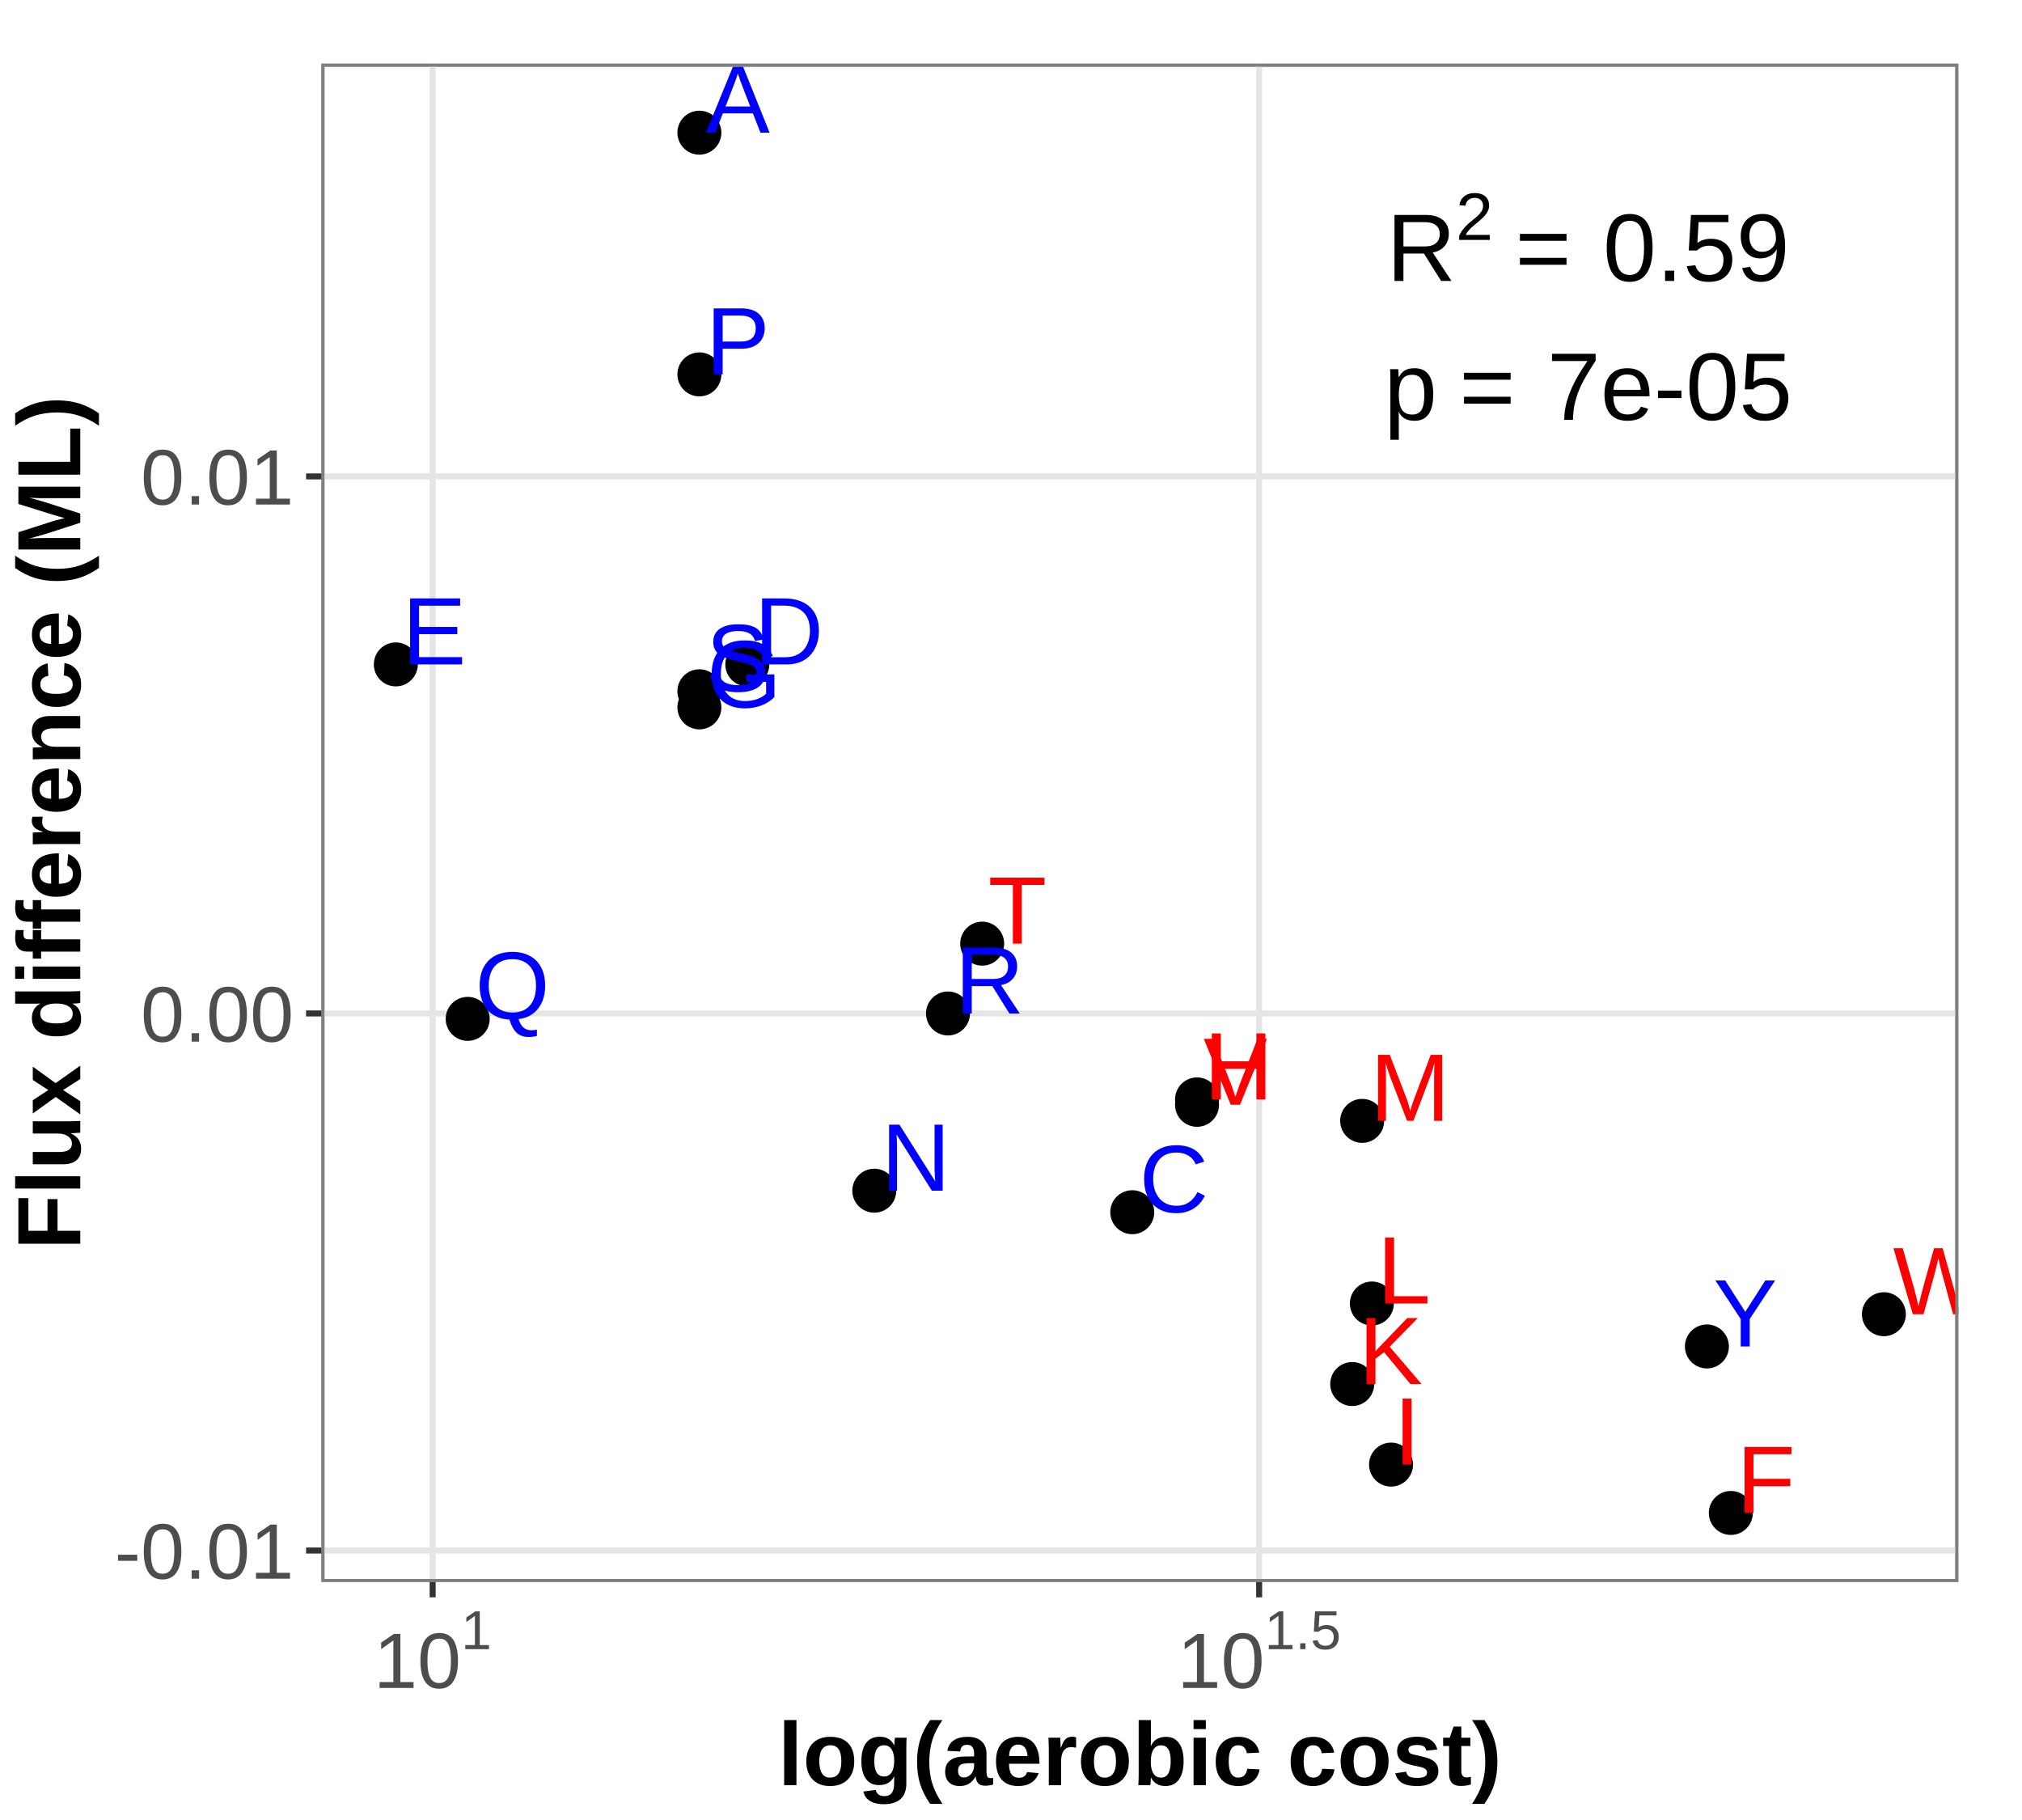
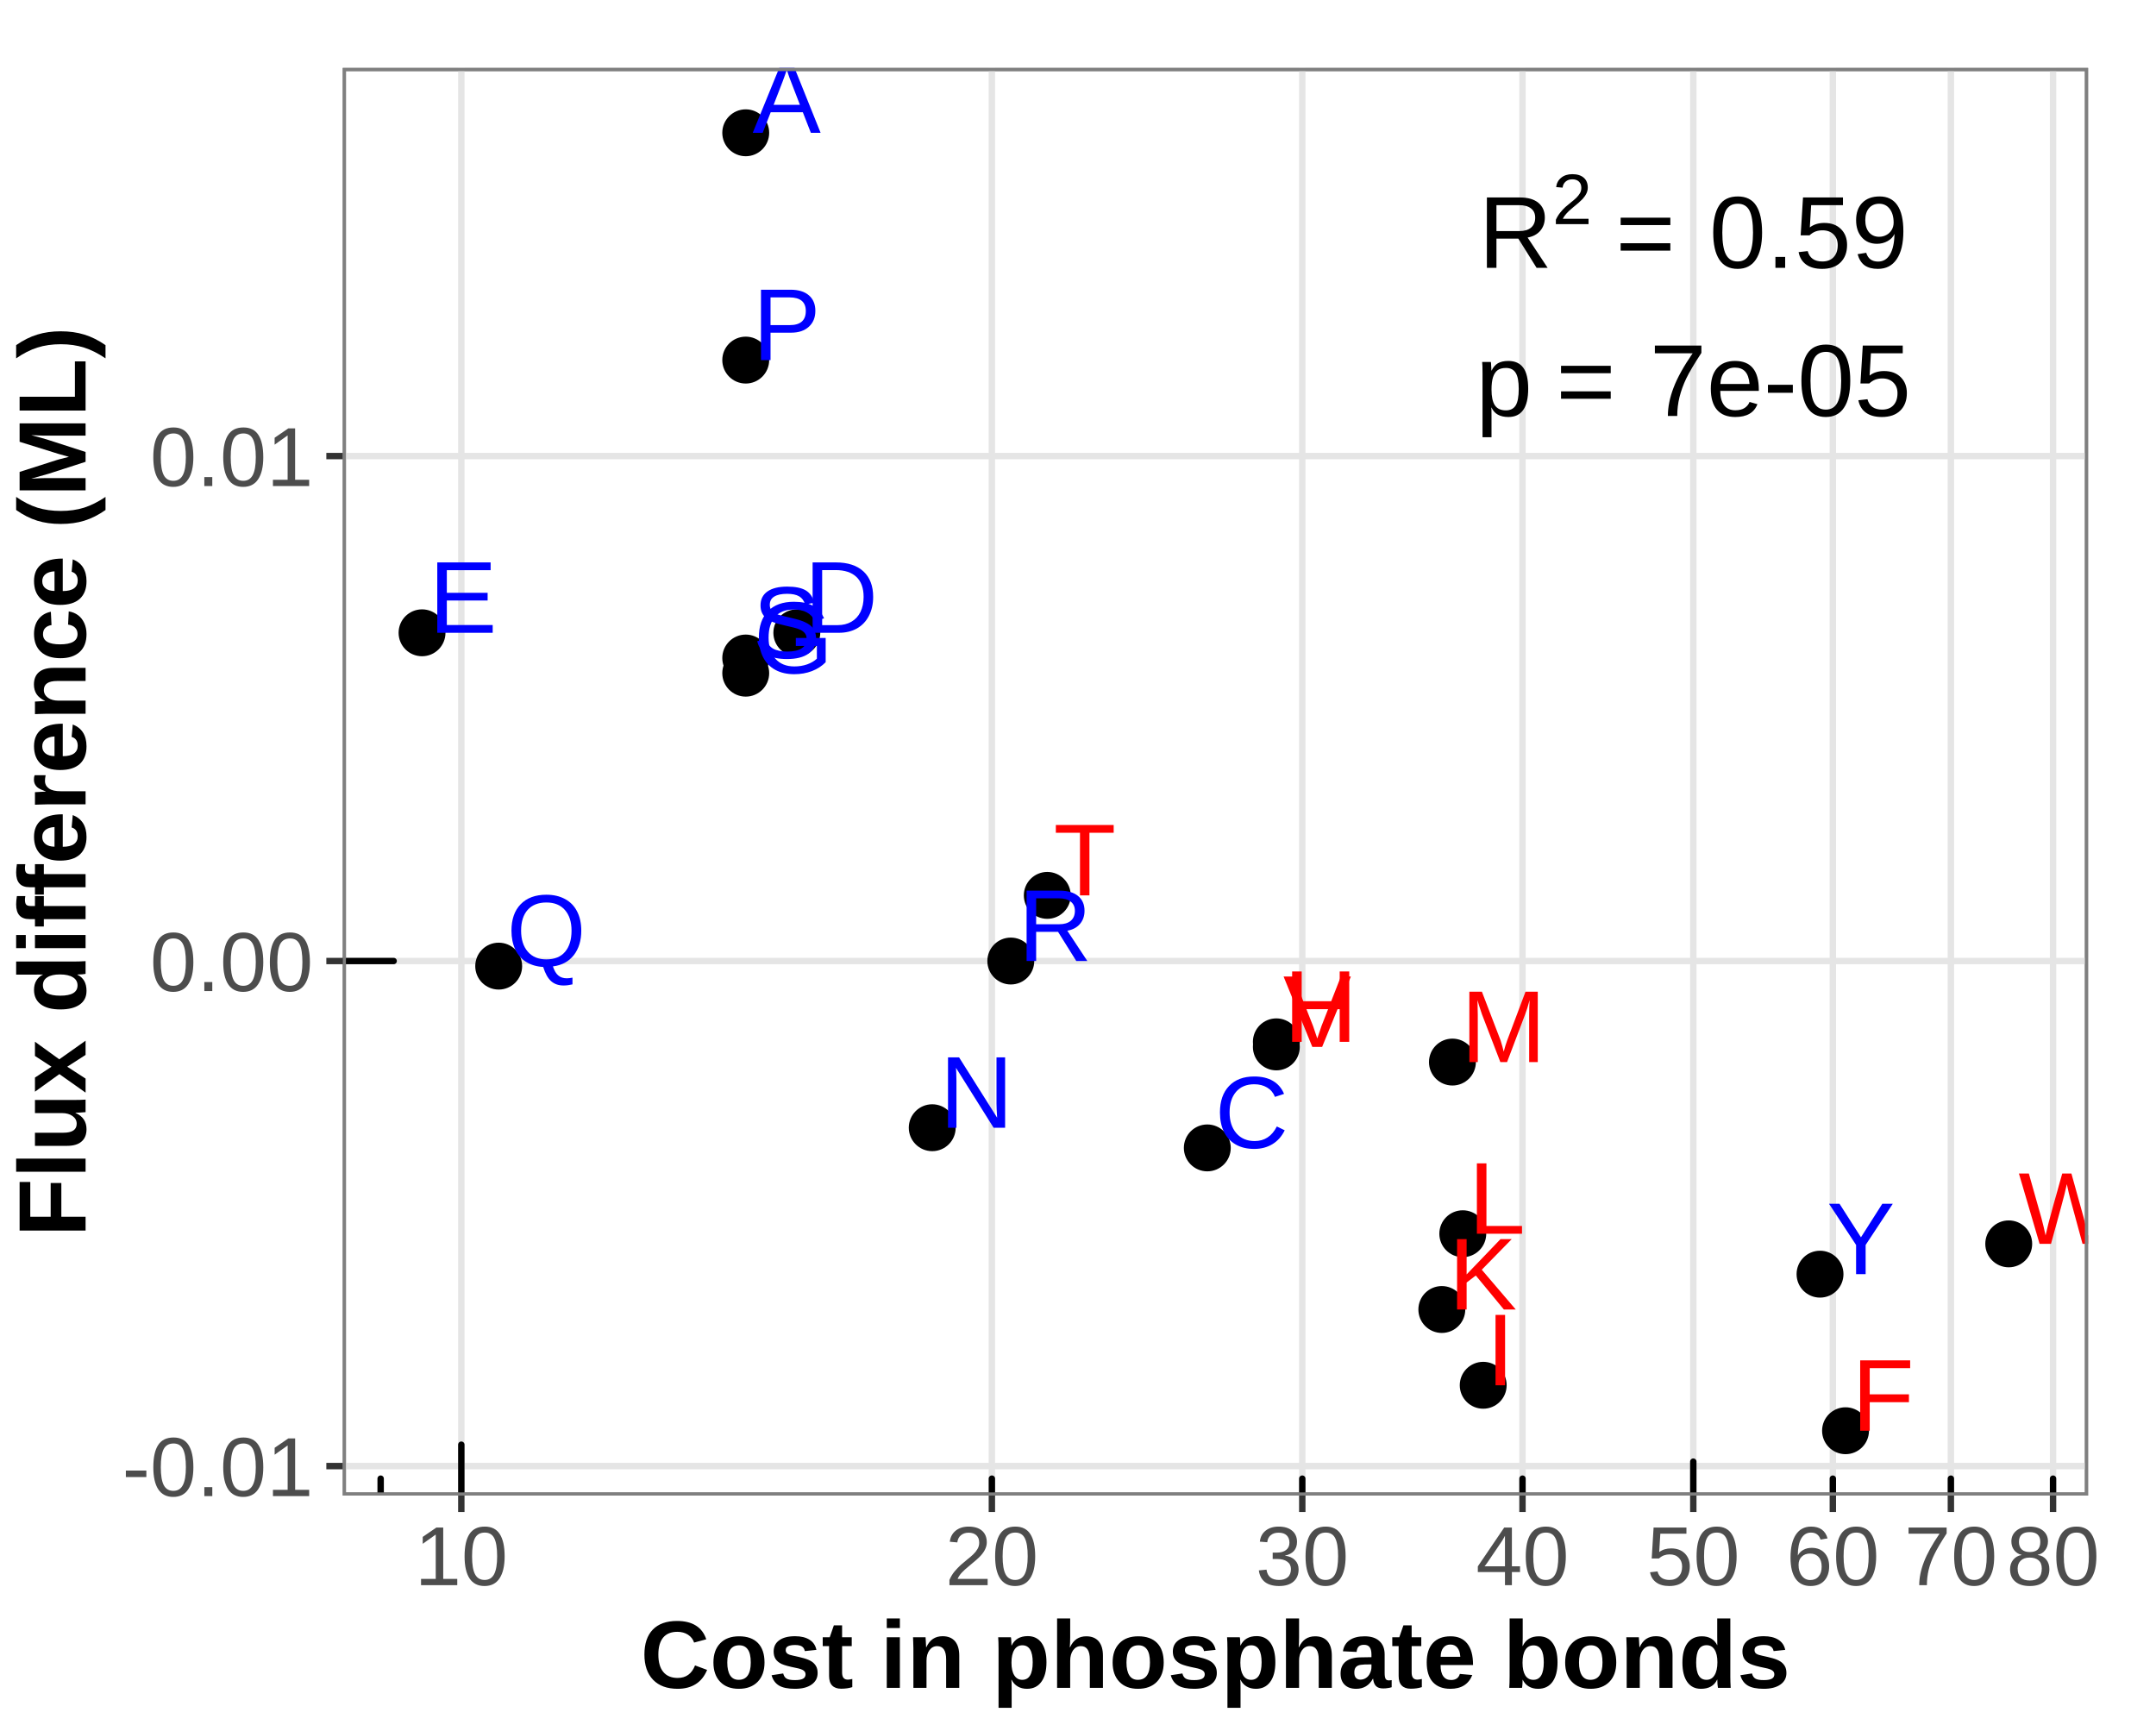
- <svg xmlns="http://www.w3.org/2000/svg" class="svglite" width="360.00pt" height="324.00pt" viewBox="0 0 360.00 324.00">
+ <svg xmlns="http://www.w3.org/2000/svg" class="svglite" width="360.00pt" height="288.00pt" viewBox="0 0 360.00 288.00">
  <defs>
    <style type="text/css">
    .svglite line, .svglite polyline, .svglite polygon, .svglite path, .svglite rect, .svglite circle {
      fill: none;
      stroke: #000000;
      stroke-linecap: round;
      stroke-linejoin: round;
      stroke-miterlimit: 10.00;
    }
    .svglite text {
      white-space: pre;
    }
  </style>
  </defs>
  <rect width="100%" height="100%" style="stroke: none; fill: #FFFFFF;" />
  <defs>
-     <clipPath id="cpMC4wMHwzNjAuMDB8MC4wMHwzMjQuMDA=">
-       <rect x="0.00" y="0.00" width="360.00" height="324.00" />
+     <clipPath id="cpMC4wMHwzNjAuMDB8MC4wMHwyODguMDA=">
+       <rect x="0.00" y="0.00" width="360.00" height="288.00" />
    </clipPath>
  </defs>
-   <g clip-path="url(#cpMC4wMHwzNjAuMDB8MC4wMHwzMjQuMDA=)">
-     <rect x="-0" y="0.00" width="360.00" height="324.00" style="stroke-width: 1.07; stroke: #FFFFFF; fill: #FFFFFF;" />
+   <g clip-path="url(#cpMC4wMHwzNjAuMDB8MC4wMHwyODguMDA=)">
+     <rect x="-0" y="0.00" width="360.00" height="288.00" style="stroke-width: 1.07; stroke: #FFFFFF; fill: #FFFFFF;" />
  </g>
  <defs>
-     <clipPath id="cpNTcuMjN8MzQ4LjY2fDExLjM0fDI4MS42Mg==">
-       <rect x="57.23" y="11.34" width="291.43" height="270.28" />
+     <clipPath id="cpNTcuMjN8MzQ4LjY2fDExLjM0fDI0OS43MA==">
+       <rect x="57.23" y="11.34" width="291.43" height="238.36" />
    </clipPath>
  </defs>
-   <g clip-path="url(#cpNTcuMjN8MzQ4LjY2fDExLjM0fDI4MS42Mg==)">
-     <rect x="57.23" y="11.34" width="291.43" height="270.28" style="stroke-width: 1.07; stroke: #7F7F7F; fill: #FFFFFF;" />
-     <polyline points="57.23,276.03 348.66,276.03 " style="stroke-width: 1.07; stroke: #E5E5E5; stroke-linecap: butt;" />
-     <polyline points="57.23,180.42 348.66,180.42 " style="stroke-width: 1.07; stroke: #E5E5E5; stroke-linecap: butt;" />
-     <polyline points="57.23,84.81 348.66,84.81 " style="stroke-width: 1.07; stroke: #E5E5E5; stroke-linecap: butt;" />
-     <polyline points="77.03,281.62 77.03,11.34 " style="stroke-width: 1.07; stroke: #E5E5E5; stroke-linecap: butt;" />
-     <polyline points="224.18,281.62 224.18,11.34 " style="stroke-width: 1.07; stroke: #E5E5E5; stroke-linecap: butt;" />
-     <text x="246.87" y="50.01" style="font-size: 17.07px; font-family: &quot;Arial&quot;;" textLength="12.33px" lengthAdjust="spacingAndGlyphs">R</text>
-     <text x="259.20" y="42.71" style="font-size: 11.95px; font-family: &quot;Arial&quot;;" textLength="6.64px" lengthAdjust="spacingAndGlyphs">2</text>
-     <text x="269.78" y="50.01" style="font-size: 17.07px; font-family: &quot;Arial&quot;;" textLength="11.67px" lengthAdjust="spacingAndGlyphs">=</text>
-     <text x="285.40" y="50.01" style="font-size: 17.07px; font-family: &quot;Arial&quot;;" textLength="33.21px" lengthAdjust="spacingAndGlyphs">0.59</text>
-     <text x="246.39" y="74.74" style="font-size: 17.07px; font-family: &quot;Arial&quot;;" textLength="9.49px" lengthAdjust="spacingAndGlyphs">p</text>
-     <text x="259.83" y="74.74" style="font-size: 17.07px; font-family: &quot;Arial&quot;;" textLength="11.67px" lengthAdjust="spacingAndGlyphs">=</text>
-     <text x="275.45" y="74.74" style="font-size: 17.07px; font-family: &quot;Arial&quot;;" textLength="43.64px" lengthAdjust="spacingAndGlyphs">7e-05</text>
-     <circle cx="124.52" cy="23.62" r="3.56" style="stroke-width: 0.71; fill: #000000;" />
-     <circle cx="201.59" cy="215.80" r="3.56" style="stroke-width: 0.71; fill: #000000;" />
-     <circle cx="133.05" cy="118.28" r="3.56" style="stroke-width: 0.71; fill: #000000;" />
-     <circle cx="70.47" cy="118.28" r="3.56" style="stroke-width: 0.71; fill: #000000;" />
-     <circle cx="308.16" cy="269.34" r="3.56" style="stroke-width: 0.71; fill: #000000;" />
-     <circle cx="124.52" cy="125.93" r="3.56" style="stroke-width: 0.71; fill: #000000;" />
-     <circle cx="213.12" cy="195.72" r="3.56" style="stroke-width: 0.71; fill: #000000;" />
-     <circle cx="247.66" cy="260.73" r="3.56" style="stroke-width: 0.71; fill: #000000;" />
-     <circle cx="240.75" cy="246.39" r="3.56" style="stroke-width: 0.71; fill: #000000;" />
-     <circle cx="244.25" cy="232.05" r="3.56" style="stroke-width: 0.71; fill: #000000;" />
-     <circle cx="242.52" cy="199.54" r="3.56" style="stroke-width: 0.71; fill: #000000;" />
-     <circle cx="155.66" cy="211.97" r="3.56" style="stroke-width: 0.71; fill: #000000;" />
-     <circle cx="124.52" cy="66.65" r="3.56" style="stroke-width: 0.71; fill: #000000;" />
-     <circle cx="83.27" cy="181.38" r="3.56" style="stroke-width: 0.71; fill: #000000;" />
-     <circle cx="168.78" cy="180.42" r="3.56" style="stroke-width: 0.71; fill: #000000;" />
-     <circle cx="124.52" cy="123.06" r="3.56" style="stroke-width: 0.71; fill: #000000;" />
-     <circle cx="174.87" cy="167.99" r="3.56" style="stroke-width: 0.71; fill: #000000;" />
-     <circle cx="213.12" cy="196.68" r="3.56" style="stroke-width: 0.71; fill: #000000;" />
-     <circle cx="335.41" cy="233.96" r="3.56" style="stroke-width: 0.71; fill: #000000;" />
-     <circle cx="303.90" cy="239.70" r="3.56" style="stroke-width: 0.71; fill: #000000;" />
-     <text x="125.66" y="23.62" style="font-size: 17.07px;fill: #0000FF; font-family: &quot;Arial&quot;;" textLength="11.38px" lengthAdjust="spacingAndGlyphs">A</text>
-     <text x="202.83" y="215.80" style="font-size: 17.07px;fill: #0000FF; font-family: &quot;Arial&quot;;" textLength="12.33px" lengthAdjust="spacingAndGlyphs">C</text>
-     <text x="134.28" y="118.28" style="font-size: 17.07px;fill: #0000FF; font-family: &quot;Arial&quot;;" textLength="12.33px" lengthAdjust="spacingAndGlyphs">D</text>
-     <text x="71.61" y="118.28" style="font-size: 17.07px;fill: #0000FF; font-family: &quot;Arial&quot;;" textLength="11.38px" lengthAdjust="spacingAndGlyphs">E</text>
-     <text x="309.20" y="269.34" style="font-size: 17.07px;fill: #FF0000; font-family: &quot;Arial&quot;;" textLength="10.43px" lengthAdjust="spacingAndGlyphs">F</text>
-     <text x="125.85" y="125.93" style="font-size: 17.07px;fill: #0000FF; font-family: &quot;Arial&quot;;" textLength="13.27px" lengthAdjust="spacingAndGlyphs">G</text>
-     <text x="214.35" y="195.72" style="font-size: 17.07px;fill: #FF0000; font-family: &quot;Arial&quot;;" textLength="12.33px" lengthAdjust="spacingAndGlyphs">H</text>
-     <text x="248.14" y="260.73" style="font-size: 17.07px;fill: #FF0000; font-family: &quot;Arial&quot;;" textLength="4.74px" lengthAdjust="spacingAndGlyphs">I</text>
-     <text x="241.89" y="246.39" style="font-size: 17.07px;fill: #FF0000; font-family: &quot;Arial&quot;;" textLength="11.38px" lengthAdjust="spacingAndGlyphs">K</text>
-     <text x="245.20" y="232.05" style="font-size: 17.07px;fill: #FF0000; font-family: &quot;Arial&quot;;" textLength="9.49px" lengthAdjust="spacingAndGlyphs">L</text>
-     <text x="243.94" y="199.54" style="font-size: 17.07px;fill: #FF0000; font-family: &quot;Arial&quot;;" textLength="14.21px" lengthAdjust="spacingAndGlyphs">M</text>
-     <text x="156.89" y="211.97" style="font-size: 17.07px;fill: #0000FF; font-family: &quot;Arial&quot;;" textLength="12.33px" lengthAdjust="spacingAndGlyphs">N</text>
-     <text x="125.66" y="66.65" style="font-size: 17.07px;fill: #0000FF; font-family: &quot;Arial&quot;;" textLength="11.38px" lengthAdjust="spacingAndGlyphs">P</text>
-     <text x="84.59" y="181.38" style="font-size: 17.07px;fill: #0000FF; font-family: &quot;Arial&quot;;" textLength="13.27px" lengthAdjust="spacingAndGlyphs">Q</text>
-     <text x="170.01" y="180.42" style="font-size: 17.07px;fill: #0000FF; font-family: &quot;Arial&quot;;" textLength="12.33px" lengthAdjust="spacingAndGlyphs">R</text>
-     <text x="125.66" y="123.06" style="font-size: 17.07px;fill: #0000FF; font-family: &quot;Arial&quot;;" textLength="11.38px" lengthAdjust="spacingAndGlyphs">S</text>
-     <text x="175.91" y="167.99" style="font-size: 17.07px;fill: #FF0000; font-family: &quot;Arial&quot;;" textLength="10.43px" lengthAdjust="spacingAndGlyphs">T</text>
-     <text x="214.25" y="196.68" style="font-size: 17.07px;fill: #FF0000; font-family: &quot;Arial&quot;;" textLength="11.38px" lengthAdjust="spacingAndGlyphs">V</text>
-     <text x="337.03" y="233.96" style="font-size: 17.07px;fill: #FF0000; font-family: &quot;Arial&quot;;" textLength="16.11px" lengthAdjust="spacingAndGlyphs">W</text>
-     <text x="305.03" y="239.70" style="font-size: 17.07px;fill: #0000FF; font-family: &quot;Arial&quot;;" textLength="11.38px" lengthAdjust="spacingAndGlyphs">Y</text>
-     <rect x="57.23" y="11.34" width="291.43" height="270.28" style="stroke-width: 1.07; stroke: #7F7F7F;" />
+   <g clip-path="url(#cpNTcuMjN8MzQ4LjY2fDExLjM0fDI0OS43MA==)">
+     <rect x="57.23" y="11.34" width="291.43" height="238.36" style="stroke-width: 1.07; stroke: #7F7F7F; fill: #FFFFFF;" />
+     <polyline points="57.23,244.77 348.66,244.77 " style="stroke-width: 1.07; stroke: #E5E5E5; stroke-linecap: butt;" />
+     <polyline points="57.23,160.45 348.66,160.45 " style="stroke-width: 1.07; stroke: #E5E5E5; stroke-linecap: butt;" />
+     <polyline points="57.23,76.14 348.66,76.14 " style="stroke-width: 1.07; stroke: #E5E5E5; stroke-linecap: butt;" />
+     <polyline points="77.03,249.70 77.03,11.34 " style="stroke-width: 1.07; stroke: #E5E5E5; stroke-linecap: butt;" />
+     <polyline points="165.62,249.70 165.62,11.34 " style="stroke-width: 1.07; stroke: #E5E5E5; stroke-linecap: butt;" />
+     <polyline points="217.45,249.70 217.45,11.34 " style="stroke-width: 1.07; stroke: #E5E5E5; stroke-linecap: butt;" />
+     <polyline points="254.22,249.70 254.22,11.34 " style="stroke-width: 1.07; stroke: #E5E5E5; stroke-linecap: butt;" />
+     <polyline points="282.74,249.70 282.74,11.34 " style="stroke-width: 1.07; stroke: #E5E5E5; stroke-linecap: butt;" />
+     <polyline points="306.04,249.70 306.04,11.34 " style="stroke-width: 1.07; stroke: #E5E5E5; stroke-linecap: butt;" />
+     <polyline points="325.75,249.70 325.75,11.34 " style="stroke-width: 1.07; stroke: #E5E5E5; stroke-linecap: butt;" />
+     <polyline points="342.81,249.70 342.81,11.34 " style="stroke-width: 1.07; stroke: #E5E5E5; stroke-linecap: butt;" />
+     <text x="246.87" y="44.72" style="font-size: 17.07px; font-family: &quot;Arial&quot;;" textLength="12.33px" lengthAdjust="spacingAndGlyphs">R</text>
+     <text x="259.20" y="37.42" style="font-size: 11.95px; font-family: &quot;Arial&quot;;" textLength="6.64px" lengthAdjust="spacingAndGlyphs">2</text>
+     <text x="269.78" y="44.72" style="font-size: 17.07px; font-family: &quot;Arial&quot;;" textLength="11.67px" lengthAdjust="spacingAndGlyphs">=</text>
+     <text x="285.40" y="44.72" style="font-size: 17.07px; font-family: &quot;Arial&quot;;" textLength="33.21px" lengthAdjust="spacingAndGlyphs">0.59</text>
+     <text x="246.39" y="69.45" style="font-size: 17.07px; font-family: &quot;Arial&quot;;" textLength="9.49px" lengthAdjust="spacingAndGlyphs">p</text>
+     <text x="259.83" y="69.45" style="font-size: 17.07px; font-family: &quot;Arial&quot;;" textLength="11.67px" lengthAdjust="spacingAndGlyphs">=</text>
+     <text x="275.45" y="69.45" style="font-size: 17.07px; font-family: &quot;Arial&quot;;" textLength="43.64px" lengthAdjust="spacingAndGlyphs">7e-05</text>
+     <circle cx="124.52" cy="22.17" r="3.56" style="stroke-width: 0.71; fill: #000000;" />
+     <circle cx="201.59" cy="191.65" r="3.56" style="stroke-width: 0.71; fill: #000000;" />
+     <circle cx="133.05" cy="105.65" r="3.56" style="stroke-width: 0.71; fill: #000000;" />
+     <circle cx="70.47" cy="105.65" r="3.56" style="stroke-width: 0.71; fill: #000000;" />
+     <circle cx="308.16" cy="238.87" r="3.56" style="stroke-width: 0.71; fill: #000000;" />
+     <circle cx="124.52" cy="112.39" r="3.56" style="stroke-width: 0.71; fill: #000000;" />
+     <circle cx="213.12" cy="173.94" r="3.56" style="stroke-width: 0.71; fill: #000000;" />
+     <circle cx="247.66" cy="231.28" r="3.56" style="stroke-width: 0.71; fill: #000000;" />
+     <circle cx="240.75" cy="218.63" r="3.56" style="stroke-width: 0.71; fill: #000000;" />
+     <circle cx="244.25" cy="205.98" r="3.56" style="stroke-width: 0.71; fill: #000000;" />
+     <circle cx="242.52" cy="177.32" r="3.56" style="stroke-width: 0.71; fill: #000000;" />
+     <circle cx="155.66" cy="188.28" r="3.56" style="stroke-width: 0.71; fill: #000000;" />
+     <circle cx="124.52" cy="60.12" r="3.56" style="stroke-width: 0.71; fill: #000000;" />
+     <circle cx="83.27" cy="161.30" r="3.56" style="stroke-width: 0.71; fill: #000000;" />
+     <circle cx="168.78" cy="160.45" r="3.56" style="stroke-width: 0.71; fill: #000000;" />
+     <circle cx="124.52" cy="109.86" r="3.56" style="stroke-width: 0.71; fill: #000000;" />
+     <circle cx="174.87" cy="149.49" r="3.56" style="stroke-width: 0.71; fill: #000000;" />
+     <circle cx="213.12" cy="174.79" r="3.56" style="stroke-width: 0.71; fill: #000000;" />
+     <circle cx="335.41" cy="207.67" r="3.56" style="stroke-width: 0.71; fill: #000000;" />
+     <circle cx="303.90" cy="212.73" r="3.56" style="stroke-width: 0.71; fill: #000000;" />
+     <text x="125.66" y="22.17" style="font-size: 17.07px;fill: #0000FF; font-family: &quot;Arial&quot;;" textLength="11.38px" lengthAdjust="spacingAndGlyphs">A</text>
+     <text x="202.83" y="191.65" style="font-size: 17.07px;fill: #0000FF; font-family: &quot;Arial&quot;;" textLength="12.33px" lengthAdjust="spacingAndGlyphs">C</text>
+     <text x="134.28" y="105.65" style="font-size: 17.07px;fill: #0000FF; font-family: &quot;Arial&quot;;" textLength="12.33px" lengthAdjust="spacingAndGlyphs">D</text>
+     <text x="71.61" y="105.65" style="font-size: 17.07px;fill: #0000FF; font-family: &quot;Arial&quot;;" textLength="11.38px" lengthAdjust="spacingAndGlyphs">E</text>
+     <text x="309.20" y="238.87" style="font-size: 17.07px;fill: #FF0000; font-family: &quot;Arial&quot;;" textLength="10.43px" lengthAdjust="spacingAndGlyphs">F</text>
+     <text x="125.85" y="112.39" style="font-size: 17.07px;fill: #0000FF; font-family: &quot;Arial&quot;;" textLength="13.27px" lengthAdjust="spacingAndGlyphs">G</text>
+     <text x="214.35" y="173.94" style="font-size: 17.07px;fill: #FF0000; font-family: &quot;Arial&quot;;" textLength="12.33px" lengthAdjust="spacingAndGlyphs">H</text>
+     <text x="248.14" y="231.28" style="font-size: 17.07px;fill: #FF0000; font-family: &quot;Arial&quot;;" textLength="4.74px" lengthAdjust="spacingAndGlyphs">I</text>
+     <text x="241.89" y="218.63" style="font-size: 17.07px;fill: #FF0000; font-family: &quot;Arial&quot;;" textLength="11.38px" lengthAdjust="spacingAndGlyphs">K</text>
+     <text x="245.20" y="205.98" style="font-size: 17.07px;fill: #FF0000; font-family: &quot;Arial&quot;;" textLength="9.49px" lengthAdjust="spacingAndGlyphs">L</text>
+     <text x="243.94" y="177.32" style="font-size: 17.07px;fill: #FF0000; font-family: &quot;Arial&quot;;" textLength="14.21px" lengthAdjust="spacingAndGlyphs">M</text>
+     <text x="156.89" y="188.28" style="font-size: 17.07px;fill: #0000FF; font-family: &quot;Arial&quot;;" textLength="12.33px" lengthAdjust="spacingAndGlyphs">N</text>
+     <text x="125.66" y="60.12" style="font-size: 17.07px;fill: #0000FF; font-family: &quot;Arial&quot;;" textLength="11.38px" lengthAdjust="spacingAndGlyphs">P</text>
+     <text x="84.59" y="161.30" style="font-size: 17.07px;fill: #0000FF; font-family: &quot;Arial&quot;;" textLength="13.27px" lengthAdjust="spacingAndGlyphs">Q</text>
+     <text x="170.01" y="160.45" style="font-size: 17.07px;fill: #0000FF; font-family: &quot;Arial&quot;;" textLength="12.33px" lengthAdjust="spacingAndGlyphs">R</text>
+     <text x="125.66" y="109.86" style="font-size: 17.07px;fill: #0000FF; font-family: &quot;Arial&quot;;" textLength="11.38px" lengthAdjust="spacingAndGlyphs">S</text>
+     <text x="175.91" y="149.49" style="font-size: 17.07px;fill: #FF0000; font-family: &quot;Arial&quot;;" textLength="10.43px" lengthAdjust="spacingAndGlyphs">T</text>
+     <text x="214.25" y="174.79" style="font-size: 17.07px;fill: #FF0000; font-family: &quot;Arial&quot;;" textLength="11.38px" lengthAdjust="spacingAndGlyphs">V</text>
+     <text x="337.03" y="207.67" style="font-size: 17.07px;fill: #FF0000; font-family: &quot;Arial&quot;;" textLength="16.11px" lengthAdjust="spacingAndGlyphs">W</text>
+     <text x="305.03" y="212.73" style="font-size: 17.07px;fill: #0000FF; font-family: &quot;Arial&quot;;" textLength="11.38px" lengthAdjust="spacingAndGlyphs">Y</text>
+     <line x1="63.56" y1="249.70" x2="63.56" y2="246.87" style="stroke-width: 1.07;" />
+     <line x1="77.03" y1="249.70" x2="77.03" y2="241.20" style="stroke-width: 1.07;" />
+     <line x1="165.62" y1="249.70" x2="165.62" y2="246.87" style="stroke-width: 1.07;" />
+     <line x1="217.45" y1="249.70" x2="217.45" y2="246.87" style="stroke-width: 1.07;" />
+     <line x1="254.22" y1="249.70" x2="254.22" y2="246.87" style="stroke-width: 1.07;" />
+     <line x1="282.74" y1="249.70" x2="282.74" y2="244.03" style="stroke-width: 1.07;" />
+     <line x1="306.04" y1="249.70" x2="306.04" y2="246.87" style="stroke-width: 1.07;" />
+     <line x1="325.75" y1="249.70" x2="325.75" y2="246.87" style="stroke-width: 1.07;" />
+     <line x1="342.81" y1="249.70" x2="342.81" y2="246.87" style="stroke-width: 1.07;" />
+     <line x1="57.23" y1="160.45" x2="65.73" y2="160.45" style="stroke-width: 1.07;" />
+     <rect x="57.23" y="11.34" width="291.43" height="238.36" style="stroke-width: 1.07; stroke: #7F7F7F;" />
  </g>
-   <g clip-path="url(#cpMC4wMHwzNjAuMDB8MC4wMHwzMjQuMDA=)">
-     <text x="52.30" y="281.04" text-anchor="end" style="font-size: 14.00px;fill: #4D4D4D; font-family: &quot;Arial&quot;;" textLength="31.90px" lengthAdjust="spacingAndGlyphs">-0.01</text>
-     <text x="52.30" y="185.43" text-anchor="end" style="font-size: 14.00px;fill: #4D4D4D; font-family: &quot;Arial&quot;;" textLength="27.24px" lengthAdjust="spacingAndGlyphs">0.00</text>
-     <text x="52.30" y="89.82" text-anchor="end" style="font-size: 14.00px;fill: #4D4D4D; font-family: &quot;Arial&quot;;" textLength="27.24px" lengthAdjust="spacingAndGlyphs">0.01</text>
-     <polyline points="54.49,276.03 57.23,276.03 " style="stroke-width: 1.07; stroke: #333333; stroke-linecap: butt;" />
-     <polyline points="54.49,180.42 57.23,180.42 " style="stroke-width: 1.07; stroke: #333333; stroke-linecap: butt;" />
-     <polyline points="54.49,84.81 57.23,84.81 " style="stroke-width: 1.07; stroke: #333333; stroke-linecap: butt;" />
-     <polyline points="77.03,284.36 77.03,281.62 " style="stroke-width: 1.07; stroke: #333333; stroke-linecap: butt;" />
-     <polyline points="224.18,284.36 224.18,281.62 " style="stroke-width: 1.07; stroke: #333333; stroke-linecap: butt;" />
-     <text x="66.52" y="300.49" style="font-size: 14.00px;fill: #4D4D4D; font-family: &quot;Arial&quot;;" textLength="15.57px" lengthAdjust="spacingAndGlyphs">10</text>
-     <text x="82.09" y="293.59" style="font-size: 9.80px;fill: #4D4D4D; font-family: &quot;Arial&quot;;" textLength="5.45px" lengthAdjust="spacingAndGlyphs">1</text>
-     <text x="209.59" y="300.49" style="font-size: 14.00px;fill: #4D4D4D; font-family: &quot;Arial&quot;;" textLength="15.57px" lengthAdjust="spacingAndGlyphs">10</text>
-     <text x="225.15" y="293.59" style="font-size: 9.80px;fill: #4D4D4D; font-family: &quot;Arial&quot;;" textLength="13.62px" lengthAdjust="spacingAndGlyphs">1.5</text>
-     <text x="202.94" y="317.80" text-anchor="middle" style="font-size: 16.00px; font-weight: bold; font-family: &quot;Arial&quot;;" textLength="128.89px" lengthAdjust="spacingAndGlyphs">log(aerobic cost)</text>
-     <text transform="translate(14.29,146.48) rotate(-90)" text-anchor="middle" style="font-size: 16.00px; font-weight: bold; font-family: &quot;Arial&quot;;" textLength="151.98px" lengthAdjust="spacingAndGlyphs">Flux difference (ML)</text>
+   <g clip-path="url(#cpMC4wMHwzNjAuMDB8MC4wMHwyODguMDA=)">
+     <text x="52.30" y="249.78" text-anchor="end" style="font-size: 14.00px;fill: #4D4D4D; font-family: &quot;Arial&quot;;" textLength="31.90px" lengthAdjust="spacingAndGlyphs">-0.01</text>
+     <text x="52.30" y="165.46" text-anchor="end" style="font-size: 14.00px;fill: #4D4D4D; font-family: &quot;Arial&quot;;" textLength="27.24px" lengthAdjust="spacingAndGlyphs">0.00</text>
+     <text x="52.30" y="81.15" text-anchor="end" style="font-size: 14.00px;fill: #4D4D4D; font-family: &quot;Arial&quot;;" textLength="27.24px" lengthAdjust="spacingAndGlyphs">0.01</text>
+     <polyline points="54.49,244.77 57.23,244.77 " style="stroke-width: 1.07; stroke: #333333; stroke-linecap: butt;" />
+     <polyline points="54.49,160.45 57.23,160.45 " style="stroke-width: 1.07; stroke: #333333; stroke-linecap: butt;" />
+     <polyline points="54.49,76.14 57.23,76.14 " style="stroke-width: 1.07; stroke: #333333; stroke-linecap: butt;" />
+     <polyline points="77.03,252.44 77.03,249.70 " style="stroke-width: 1.07; stroke: #333333; stroke-linecap: butt;" />
+     <polyline points="165.62,252.44 165.62,249.70 " style="stroke-width: 1.07; stroke: #333333; stroke-linecap: butt;" />
+     <polyline points="217.45,252.44 217.45,249.70 " style="stroke-width: 1.07; stroke: #333333; stroke-linecap: butt;" />
+     <polyline points="254.22,252.44 254.22,249.70 " style="stroke-width: 1.07; stroke: #333333; stroke-linecap: butt;" />
+     <polyline points="282.74,252.44 282.74,249.70 " style="stroke-width: 1.07; stroke: #333333; stroke-linecap: butt;" />
+     <polyline points="306.04,252.44 306.04,249.70 " style="stroke-width: 1.07; stroke: #333333; stroke-linecap: butt;" />
+     <polyline points="325.75,252.44 325.75,249.70 " style="stroke-width: 1.07; stroke: #333333; stroke-linecap: butt;" />
+     <polyline points="342.81,252.44 342.81,249.70 " style="stroke-width: 1.07; stroke: #333333; stroke-linecap: butt;" />
+     <text x="77.03" y="264.66" text-anchor="middle" style="font-size: 14.00px;fill: #4D4D4D; font-family: &quot;Arial&quot;;" textLength="15.57px" lengthAdjust="spacingAndGlyphs">10</text>
+     <text x="165.62" y="264.66" text-anchor="middle" style="font-size: 14.00px;fill: #4D4D4D; font-family: &quot;Arial&quot;;" textLength="15.57px" lengthAdjust="spacingAndGlyphs">20</text>
+     <text x="217.45" y="264.66" text-anchor="middle" style="font-size: 14.00px;fill: #4D4D4D; font-family: &quot;Arial&quot;;" textLength="15.57px" lengthAdjust="spacingAndGlyphs">30</text>
+     <text x="254.22" y="264.66" text-anchor="middle" style="font-size: 14.00px;fill: #4D4D4D; font-family: &quot;Arial&quot;;" textLength="15.57px" lengthAdjust="spacingAndGlyphs">40</text>
+     <text x="282.74" y="264.66" text-anchor="middle" style="font-size: 14.00px;fill: #4D4D4D; font-family: &quot;Arial&quot;;" textLength="15.57px" lengthAdjust="spacingAndGlyphs">50</text>
+     <text x="306.04" y="264.66" text-anchor="middle" style="font-size: 14.00px;fill: #4D4D4D; font-family: &quot;Arial&quot;;" textLength="15.57px" lengthAdjust="spacingAndGlyphs">60</text>
+     <text x="325.75" y="264.66" text-anchor="middle" style="font-size: 14.00px;fill: #4D4D4D; font-family: &quot;Arial&quot;;" textLength="15.57px" lengthAdjust="spacingAndGlyphs">70</text>
+     <text x="342.81" y="264.66" text-anchor="middle" style="font-size: 14.00px;fill: #4D4D4D; font-family: &quot;Arial&quot;;" textLength="15.57px" lengthAdjust="spacingAndGlyphs">80</text>
+     <text x="202.94" y="281.80" text-anchor="middle" style="font-size: 16.00px; font-weight: bold; font-family: &quot;Arial&quot;;" textLength="191.95px" lengthAdjust="spacingAndGlyphs">Cost in phosphate bonds</text>
+     <text transform="translate(14.29,130.52) rotate(-90)" text-anchor="middle" style="font-size: 16.00px; font-weight: bold; font-family: &quot;Arial&quot;;" textLength="151.98px" lengthAdjust="spacingAndGlyphs">Flux difference (ML)</text>
  </g>
</svg>
